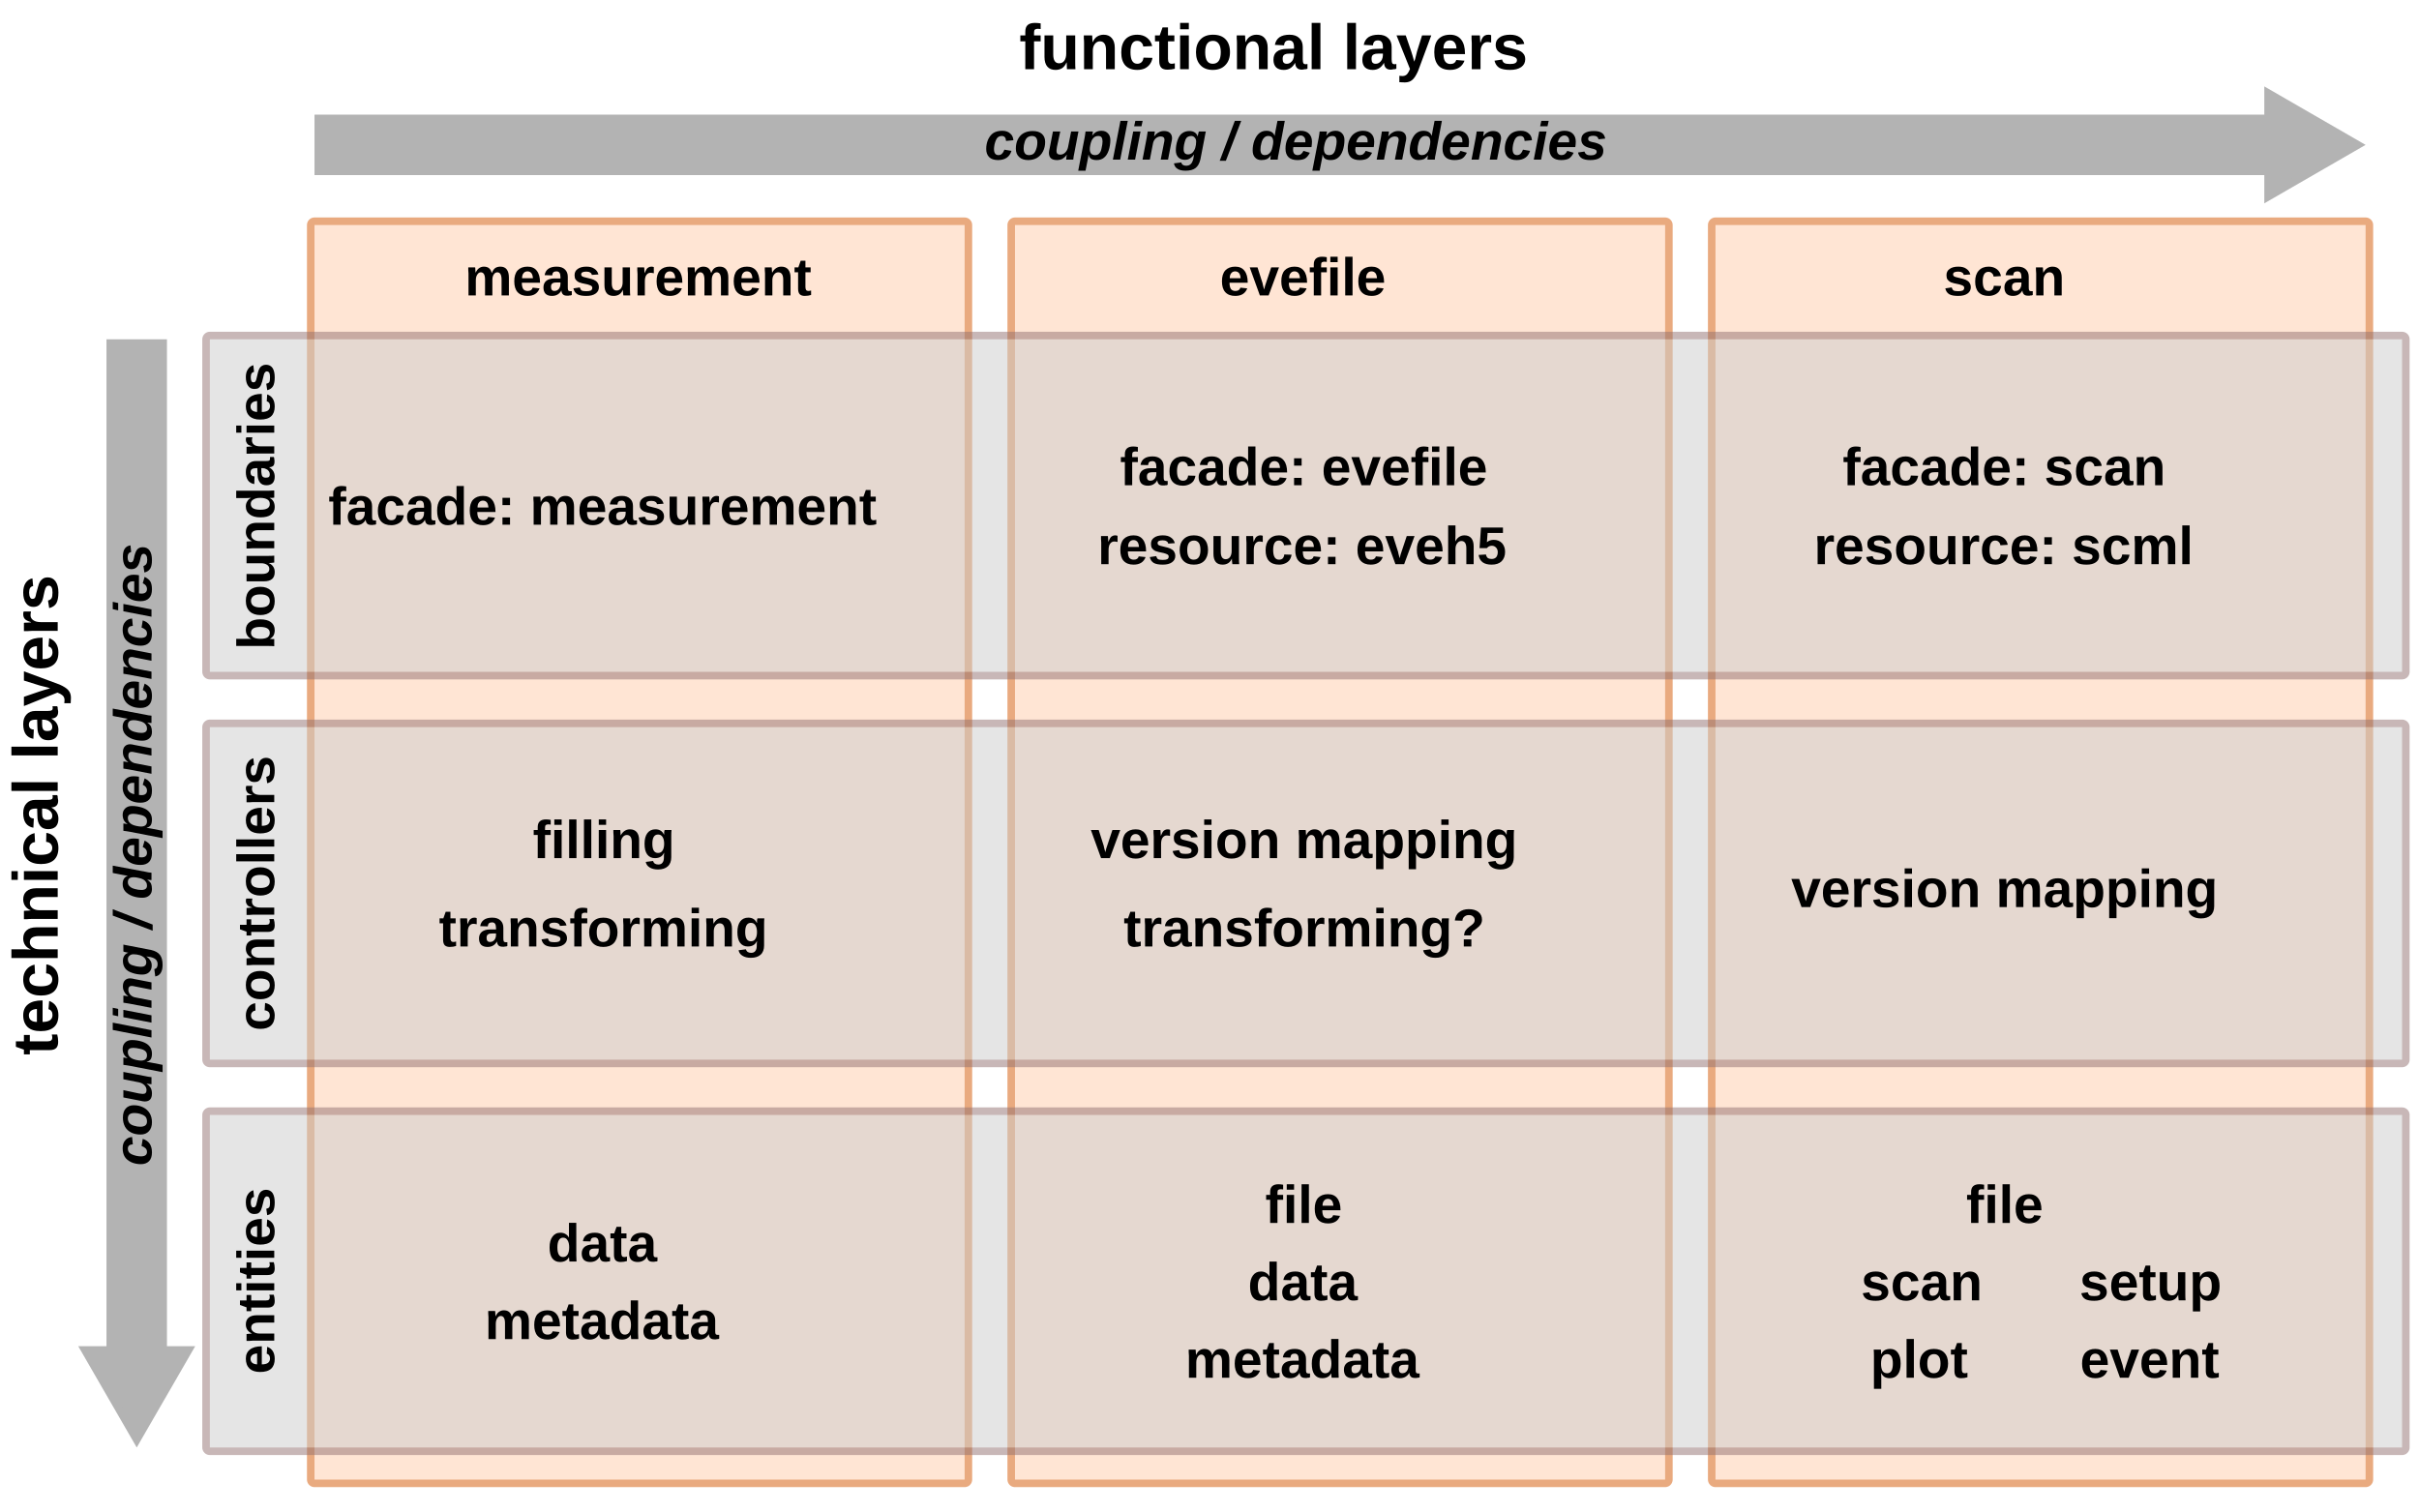
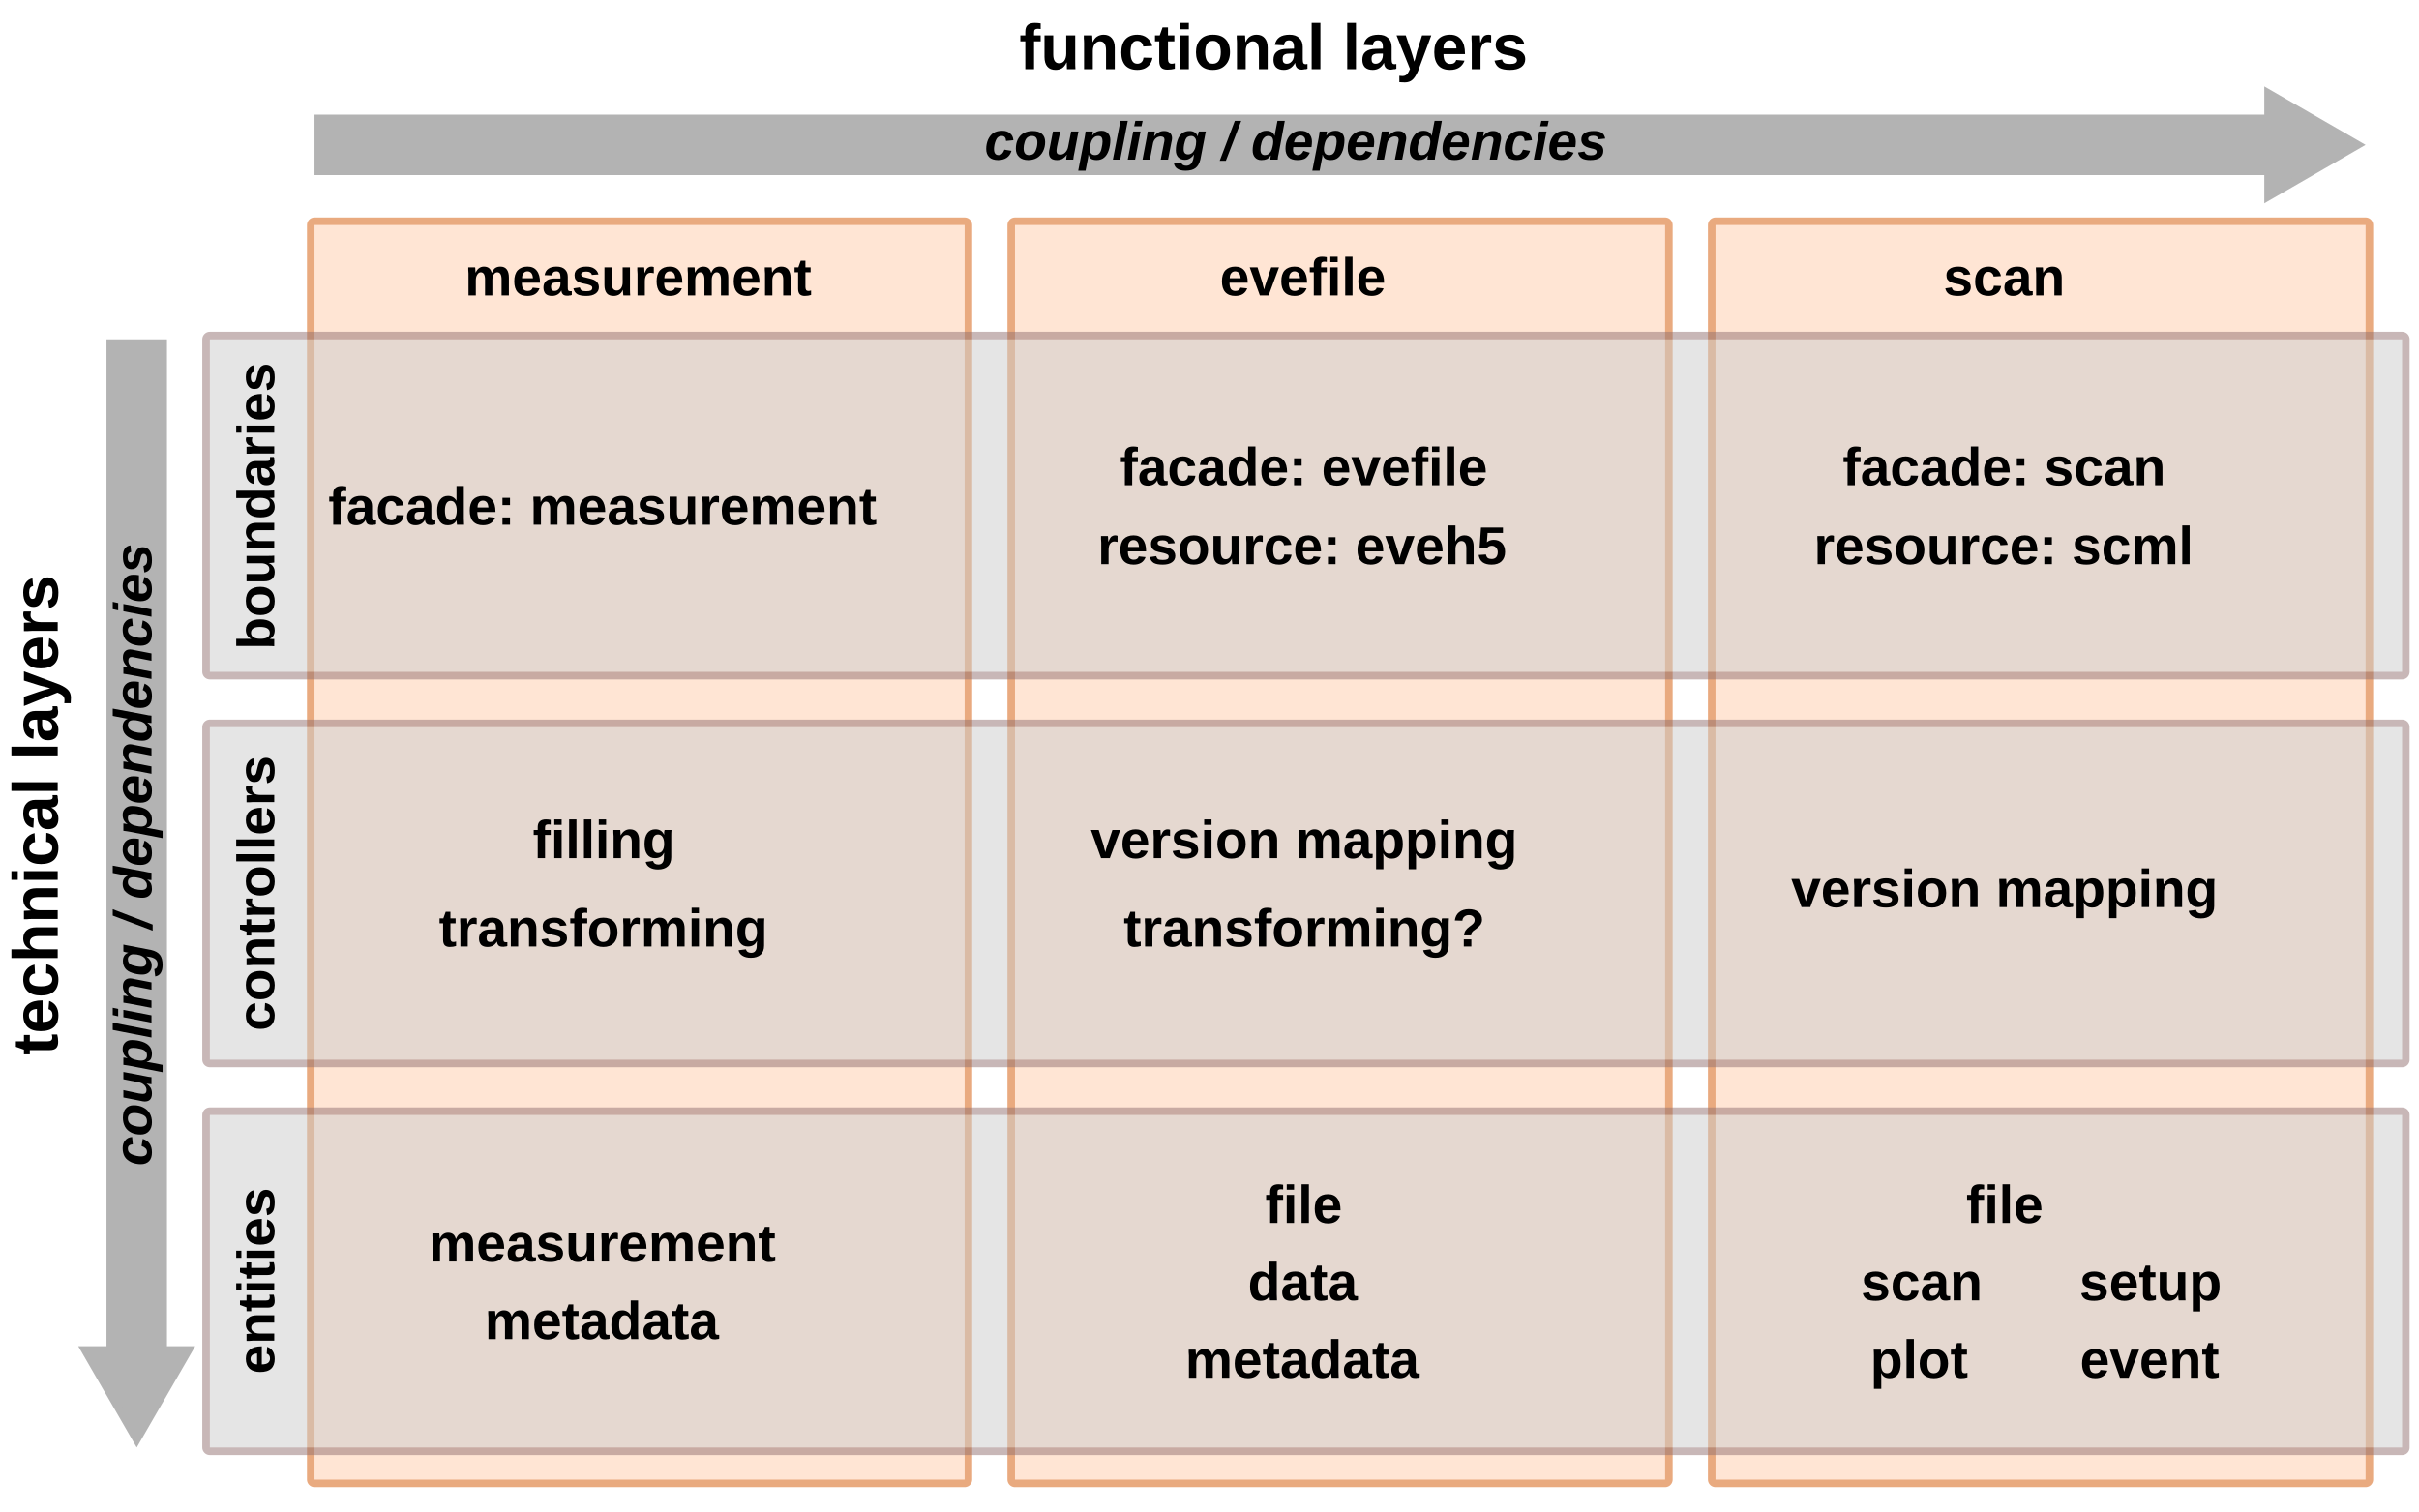
<svg xmlns="http://www.w3.org/2000/svg" width="160mm" height="100mm" viewBox="0 0 160 100" version="1.1" id="svg8">
  <defs id="defs2" />
  <g id="layer1">
    <rect style="opacity:0.5;fill:#ffccaa;fill-opacity:1;stroke:#d45500;stroke-width:1;stroke-linecap:square;stroke-linejoin:round;stroke-miterlimit:4;stroke-dasharray:none;stroke-dashoffset:2.505;paint-order:stroke fill markers" id="rect1345-7-4" width="43" height="83" x="113.468" y="14.887" />
    <rect style="opacity:0.5;fill:#ffccaa;fill-opacity:1;stroke:#d45500;stroke-width:1;stroke-linecap:square;stroke-linejoin:round;stroke-miterlimit:4;stroke-dasharray:none;stroke-dashoffset:2.505;paint-order:stroke fill markers" id="rect1345-8" width="43" height="83" x="67.135" y="14.887" />
    <rect style="opacity:0.5;fill:#ffccaa;fill-opacity:1;stroke:#d45500;stroke-width:1;stroke-linecap:square;stroke-linejoin:round;stroke-miterlimit:4;stroke-dasharray:none;stroke-dashoffset:2.505;paint-order:stroke fill markers" id="rect1345-9" width="43" height="83" x="20.803" y="14.887" />
    <text xml:space="preserve" style="font-weight:600;font-size:4.233px;line-height:1.25;font-family:'CMU Bright';-inkscape-font-specification:'CMU Bright Semi-Bold';letter-spacing:0px;word-spacing:0px;stroke-width:0.265" x="67.409" y="4.578" id="text835">
      <tspan id="tspan833" x="67.409" y="4.578" style="font-style:normal;font-variant:normal;font-weight:bold;font-stretch:normal;font-family:Arial;-inkscape-font-specification:'Arial Bold';stroke-width:0.265" rotate="0 0 0 0 0 0 0 0 0 0 0 0 0 0 0 0 0 0">functional layers</tspan>
    </text>
    <text xml:space="preserve" style="font-weight:600;font-size:4.233px;line-height:1.25;font-family:'CMU Bright';-inkscape-font-specification:'CMU Bright Semi-Bold';letter-spacing:0px;word-spacing:0px;stroke-width:0.265" x="-69.8" y="3.816" id="text839" transform="rotate(-90)">
      <tspan id="tspan837" x="-69.8" y="3.816" style="font-style:normal;font-variant:normal;font-weight:bold;font-stretch:normal;font-size:4.233px;font-family:Arial;-inkscape-font-specification:'Arial Bold';stroke-width:0.265">technical layers</tspan>
    </text>
    <rect style="opacity:0.5;fill:#cccccc;stroke:#916f6f;stroke-width:1;stroke-linecap:square;stroke-linejoin:round;stroke-miterlimit:10;stroke-dasharray:none;stroke-dashoffset:2.505;paint-order:stroke fill markers" id="rect841" width="145" height="22" x="13.88" y="22.448" />
    <text xml:space="preserve" style="font-style:normal;font-variant:normal;font-weight:bold;font-stretch:normal;font-size:3.506px;line-height:1.25;font-family:Arial;-inkscape-font-specification:'Arial Bold';letter-spacing:0px;word-spacing:0px;stroke-width:0.265" x="-42.726" y="18.247" id="text874" transform="matrix(0,-1.006089,0.9939476,0,0,0)">
      <tspan id="tspan872" x="-42.726" y="18.247" style="font-style:normal;font-variant:normal;font-weight:bold;font-stretch:normal;font-size:3.506px;font-family:Arial;-inkscape-font-specification:'Arial Bold';stroke-width:0.265">boundaries</tspan>
    </text>
    <rect style="opacity:0.5;fill:#cccccc;stroke:#916f6f;stroke-width:1;stroke-linecap:square;stroke-linejoin:round;stroke-miterlimit:10;stroke-dasharray:none;stroke-dashoffset:2.505;paint-order:stroke fill markers" id="rect841-6" width="145" height="22" x="13.88" y="73.764" />
    <text xml:space="preserve" style="font-style:normal;font-variant:normal;font-weight:bold;font-stretch:normal;font-size:3.506px;line-height:1.25;font-family:Arial;-inkscape-font-specification:'Arial Bold';letter-spacing:0px;word-spacing:0px;stroke-width:0.265" x="-90.36" y="18.247" id="text874-9" transform="matrix(0,-1.006089,0.9939476,0,0,0)">
      <tspan id="tspan872-6" x="-90.36" y="18.247" style="font-style:normal;font-variant:normal;font-weight:bold;font-stretch:normal;font-size:3.506px;font-family:Arial;-inkscape-font-specification:'Arial Bold';stroke-width:0.265">entities</tspan>
    </text>
    <g id="g942">
      <g id="g935">
        <path style="fill:none;stroke:#b3b3b3;stroke-width:4;stroke-linecap:butt;stroke-linejoin:miter;stroke-miterlimit:4;stroke-dasharray:none;stroke-opacity:1" d="m 9.043,22.448 v 68" id="path918" />
        <text xml:space="preserve" style="font-weight:600;font-size:3.528px;line-height:1.25;font-family:'CMU Bright';-inkscape-font-specification:'CMU Bright Semi-Bold';letter-spacing:0px;word-spacing:0px;stroke-width:0.265" x="-77.128" y="10.017" id="text914" transform="rotate(-90)">
          <tspan id="tspan912" x="-77.128" y="10.017" style="font-style:italic;font-variant:normal;font-weight:bold;font-stretch:normal;font-size:3.528px;font-family:Arial;-inkscape-font-specification:'Arial Bold Italic';stroke-width:0.265">coupling / dependencies</tspan>
        </text>
      </g>
      <path style="fill:#b3b3b3;fill-opacity:1;stroke:#b3b3b3;stroke-width:1;stroke-linecap:square;stroke-linejoin:miter;stroke-miterlimit:4;stroke-dasharray:none;stroke-dashoffset:2.505;paint-order:stroke fill markers" id="path1204" transform="rotate(-45,124.8819,76.19571)" d="m 33.519,3.738 2.123,2.123 -2.9,0.777 -2.9,0.777 0.777,-2.9 0.777,-2.9 z" />
    </g>
    <g id="g922">
      <path style="fill:#b3b3b3;fill-opacity:1;stroke:#b3b3b3;stroke-width:1;stroke-linecap:square;stroke-linejoin:miter;stroke-miterlimit:4;stroke-dasharray:none;stroke-dashoffset:2.505;paint-order:stroke fill markers" id="path1204-7" transform="matrix(-0.7071068,0.7071068,0.7071068,0.7071068,171.3256,-16.76026)" d="m 33.519,3.738 2.123,2.123 -2.9,0.777 -2.9,0.777 0.777,-2.9 0.777,-2.9 z" />
      <g id="g915">
        <path style="fill:none;stroke:#b3b3b3;stroke-width:4;stroke-linecap:butt;stroke-linejoin:miter;stroke-miterlimit:4;stroke-dasharray:none;stroke-opacity:1" d="M 20.803,9.584 H 150.803" id="path918-2" />
        <text xml:space="preserve" style="font-weight:600;font-size:3.528px;line-height:1.25;font-family:'CMU Bright';-inkscape-font-specification:'CMU Bright Semi-Bold';letter-spacing:0px;word-spacing:0px;stroke-width:0.265" x="65.123" y="10.558" id="text914-2">
          <tspan id="tspan912-9" x="65.123" y="10.558" style="font-style:italic;font-variant:normal;font-weight:bold;font-stretch:normal;font-size:3.528px;font-family:Arial;-inkscape-font-specification:'Arial Bold Italic';stroke-width:0.265">coupling / dependencies</tspan>
        </text>
      </g>
    </g>
    <rect style="opacity:0.5;fill:#cccccc;stroke:#916f6f;stroke-width:1;stroke-linecap:square;stroke-linejoin:round;stroke-miterlimit:10;stroke-dasharray:none;stroke-dashoffset:2.505;paint-order:stroke fill markers" id="rect841-1" width="145" height="22" x="13.88" y="48.106" />
    <text xml:space="preserve" style="font-style:normal;font-variant:normal;font-weight:bold;font-stretch:normal;font-size:3.506px;line-height:1.25;font-family:Arial;-inkscape-font-specification:'Arial Bold';letter-spacing:0px;word-spacing:0px;stroke-width:0.265" x="-67.797" y="18.247" id="text874-2" transform="matrix(0,-1.006089,0.9939476,0,0,0)">
      <tspan id="tspan872-1" x="-67.797" y="18.247" style="font-style:normal;font-variant:normal;font-weight:bold;font-stretch:normal;font-size:3.506px;font-family:Arial;-inkscape-font-specification:'Arial Bold';stroke-width:0.265">controllers</tspan>
    </text>
    <text xml:space="preserve" style="font-weight:bold;font-size:3.528px;line-height:1.25;font-family:Arial;-inkscape-font-specification:'Arial Bold';letter-spacing:0px;word-spacing:0px;stroke-width:0.265" x="30.738" y="19.546" id="text1423">
      <tspan id="tspan1421" x="30.738" y="19.546" style="stroke-width:0.265">measurement</tspan>
    </text>
    <text xml:space="preserve" style="font-weight:bold;font-size:3.528px;line-height:1.25;font-family:Arial;-inkscape-font-specification:'Arial Bold';text-align:center;letter-spacing:0px;word-spacing:0px;text-anchor:middle;stroke-width:0.265" x="42.395" y="56.771" id="text1443">
      <tspan id="tspan1441" x="42.395" y="56.771" style="text-align:center;text-anchor:middle;stroke-width:0.265">filling</tspan>
    </text>
    <text xml:space="preserve" style="font-weight:bold;font-size:3.528px;line-height:1.25;font-family:Arial;-inkscape-font-specification:'Arial Bold';text-align:center;letter-spacing:0px;word-spacing:0px;text-anchor:middle;stroke-width:0.265" x="42.356" y="62.618" id="text1447">
      <tspan id="tspan1445" x="42.356" y="62.618" style="text-align:center;text-anchor:middle;stroke-width:0.265">transforming</tspan>
    </text>
    <text xml:space="preserve" style="font-weight:bold;font-size:3.528px;line-height:1.25;font-family:Arial;-inkscape-font-specification:'Arial Bold';letter-spacing:0px;word-spacing:0px;stroke-width:0.265" x="32.965" y="31.952" id="text1451">
      <tspan id="tspan1449" x="32.965" y="31.952" style="stroke-width:0.265" />
    </text>
    <text xml:space="preserve" style="font-weight:bold;font-size:3.528px;line-height:1.25;font-family:Arial;-inkscape-font-specification:'Arial Bold';text-align:center;letter-spacing:0px;word-spacing:0px;text-anchor:middle;stroke-width:0.265" x="42.304" y="34.712" id="text1455">
      <tspan id="tspan1453" x="42.304" y="34.712" style="text-align:center;text-anchor:middle;stroke-width:0.265">facade: measurement</tspan>
    </text>
    <text xml:space="preserve" style="font-weight:bold;font-size:3.528px;line-height:1.25;font-family:Arial;-inkscape-font-specification:'Arial Bold';text-align:center;letter-spacing:0px;word-spacing:0px;text-anchor:middle;stroke-width:0.265" x="42.29" y="83.461" id="text1459">
-       <tspan id="tspan1457" x="42.29" y="83.461" style="text-align:center;text-anchor:middle;stroke-width:0.265">data</tspan>
+       <tspan id="tspan1457" x="42.29" y="83.461" style="text-align:center;text-anchor:middle;stroke-width:0.265">measurement</tspan>
    </text>
    <text xml:space="preserve" style="font-weight:bold;font-size:3.528px;line-height:1.25;font-family:Arial;-inkscape-font-specification:'Arial Bold';text-align:center;letter-spacing:0px;word-spacing:0px;text-anchor:middle;stroke-width:0.265" x="42.254" y="88.594" id="text1463">
      <tspan id="tspan1461" x="42.254" y="88.594" style="text-align:center;text-anchor:middle;stroke-width:0.265">metadata</tspan>
    </text>
    <text xml:space="preserve" style="font-weight:bold;font-size:3.528px;line-height:1.25;font-family:Arial;-inkscape-font-specification:'Arial Bold';text-align:center;letter-spacing:0px;word-spacing:0px;text-anchor:middle;stroke-width:0.265" x="135.015" y="19.546" id="text1427-9">
      <tspan id="tspan1425-1" x="135.015" y="19.546" style="text-align:center;text-anchor:middle;stroke-width:0.265">scan</tspan>
    </text>
    <text xml:space="preserve" style="font-weight:bold;font-size:3.528px;line-height:1.25;font-family:Arial;-inkscape-font-specification:'Arial Bold';text-align:center;letter-spacing:0px;word-spacing:0px;text-anchor:middle;stroke-width:0.265" x="135.048" y="80.908" id="text1467-7">
      <tspan id="tspan1465-0" x="135.048" y="80.908" style="text-align:center;text-anchor:middle;stroke-width:0.265">file</tspan>
    </text>
    <text xml:space="preserve" style="font-weight:bold;font-size:3.528px;line-height:1.25;font-family:Arial;-inkscape-font-specification:'Arial Bold';letter-spacing:0px;word-spacing:0px;stroke-width:0.265" x="123.087" y="86.028" id="text1471-6">
      <tspan id="tspan1469-0" x="123.087" y="86.028" style="stroke-width:0.265">scan</tspan>
    </text>
    <text xml:space="preserve" style="font-weight:bold;font-size:3.528px;line-height:1.25;font-family:Arial;-inkscape-font-specification:'Arial Bold';letter-spacing:0px;word-spacing:0px;stroke-width:0.265" x="123.7" y="91.147" id="text1475-8">
      <tspan id="tspan1473-5" x="123.7" y="91.147" style="stroke-width:0.265">plot</tspan>
    </text>
    <text xml:space="preserve" style="font-weight:bold;font-size:3.528px;line-height:1.25;font-family:Arial;-inkscape-font-specification:'Arial Bold';letter-spacing:0px;word-spacing:0px;stroke-width:0.265" x="137.576" y="91.147" id="text1479-3">
      <tspan id="tspan1477-9" x="137.576" y="91.147" style="stroke-width:0.265">event</tspan>
    </text>
    <text xml:space="preserve" style="font-weight:bold;font-size:3.528px;line-height:1.25;font-family:Arial;-inkscape-font-specification:'Arial Bold';letter-spacing:0px;word-spacing:0px;stroke-width:0.265" x="137.538" y="86.028" id="text1483-4">
      <tspan id="tspan1481-1" x="137.538" y="86.028" style="stroke-width:0.265">setup</tspan>
    </text>
    <text xml:space="preserve" style="font-weight:bold;font-size:3.528px;line-height:1.25;font-family:Arial;-inkscape-font-specification:'Arial Bold';text-align:center;letter-spacing:0px;word-spacing:0px;text-anchor:middle;stroke-width:0.265" x="134.973" y="37.322" id="text1487-5">
      <tspan id="tspan1485-4" x="134.973" y="37.322" style="text-align:center;text-anchor:middle;stroke-width:0.265">resource: scml</tspan>
    </text>
    <text xml:space="preserve" style="font-weight:bold;font-size:3.528px;line-height:1.25;font-family:Arial;-inkscape-font-specification:'Arial Bold';text-align:center;letter-spacing:0px;word-spacing:0px;text-anchor:middle;stroke-width:0.265" x="135.012" y="32.102" id="text1491-1">
      <tspan id="tspan1489-5" x="135.012" y="32.102" style="text-align:center;text-anchor:middle;stroke-width:0.265">facade: scan</tspan>
    </text>
    <text xml:space="preserve" style="font-weight:bold;font-size:3.528px;line-height:1.25;font-family:Arial;-inkscape-font-specification:'Arial Bold';text-align:center;letter-spacing:0px;word-spacing:0px;text-anchor:middle;stroke-width:0.265" x="135.038" y="60.011" id="text1503-5">
      <tspan id="tspan1501-4" x="135.038" y="60.011" style="text-align:center;text-anchor:middle;stroke-width:0.265">version mapping</tspan>
    </text>
    <text xml:space="preserve" style="font-weight:bold;font-size:3.528px;line-height:1.25;font-family:Arial;-inkscape-font-specification:'Arial Bold';letter-spacing:0px;word-spacing:0px;stroke-width:0.265" x="88.627" y="19.546" id="text1431-3">
      <tspan id="tspan1429-8" x="88.627" y="19.546" style="text-align:center;text-anchor:middle;stroke-width:0.265">evefile</tspan>
    </text>
    <text xml:space="preserve" style="font-weight:bold;font-size:3.528px;line-height:1.25;font-family:Arial;-inkscape-font-specification:'Arial Bold';text-align:center;letter-spacing:0px;word-spacing:0px;text-anchor:middle;stroke-width:0.265" x="88.572" y="37.322" id="text1495-5">
      <tspan id="tspan1493-2" x="88.572" y="37.322" style="text-align:center;text-anchor:middle;stroke-width:0.265">resource: eveh5</tspan>
    </text>
    <text xml:space="preserve" style="font-weight:bold;font-size:3.528px;line-height:1.25;font-family:Arial;-inkscape-font-specification:'Arial Bold';text-align:center;letter-spacing:0px;word-spacing:0px;text-anchor:middle;stroke-width:0.265" x="88.685" y="32.102" id="text1499-2">
      <tspan id="tspan1497-2" x="88.685" y="32.102" style="text-align:center;text-anchor:middle;stroke-width:0.265">facade: evefile</tspan>
    </text>
    <text xml:space="preserve" style="font-weight:bold;font-size:3.528px;line-height:1.25;font-family:Arial;-inkscape-font-specification:'Arial Bold';text-align:center;letter-spacing:0px;word-spacing:0px;text-anchor:middle;stroke-width:0.265" x="88.706" y="56.771" id="text1507-7">
      <tspan id="tspan1505-0" x="88.706" y="56.771" style="text-align:center;text-anchor:middle;stroke-width:0.265">version mapping</tspan>
    </text>
    <text xml:space="preserve" style="font-weight:bold;font-size:3.528px;line-height:1.25;font-family:Arial;-inkscape-font-specification:'Arial Bold';text-align:center;letter-spacing:0px;word-spacing:0px;text-anchor:middle;stroke-width:0.265" x="88.685" y="80.908" id="text1511-3">
      <tspan id="tspan1509-4" x="88.685" y="80.908" style="text-align:center;text-anchor:middle;stroke-width:0.265">file</tspan>
    </text>
    <text xml:space="preserve" style="font-weight:bold;font-size:3.528px;line-height:1.25;font-family:Arial;-inkscape-font-specification:'Arial Bold';text-align:center;letter-spacing:0px;word-spacing:0px;text-anchor:middle;stroke-width:0.265" x="88.622" y="86.028" id="text1515-6">
      <tspan id="tspan1513-3" x="88.622" y="86.028" style="text-align:center;text-anchor:middle;stroke-width:0.265">data</tspan>
    </text>
    <text xml:space="preserve" style="font-weight:bold;font-size:3.528px;line-height:1.25;font-family:Arial;-inkscape-font-specification:'Arial Bold';text-align:center;letter-spacing:0px;word-spacing:0px;text-anchor:middle;stroke-width:0.265" x="88.586" y="91.147" id="text1519-6">
      <tspan id="tspan1517-3" x="88.586" y="91.147" style="text-align:center;text-anchor:middle;stroke-width:0.265">metadata</tspan>
    </text>
    <text xml:space="preserve" style="font-weight:bold;font-size:3.528px;line-height:1.25;font-family:Arial;-inkscape-font-specification:'Arial Bold';text-align:center;letter-spacing:0px;word-spacing:0px;text-anchor:middle;stroke-width:0.265" x="88.721" y="62.618" id="text1447-3">
      <tspan id="tspan1445-6" x="88.721" y="62.618" style="text-align:center;text-anchor:middle;stroke-width:0.265">transforming?</tspan>
    </text>
  </g>
</svg>
